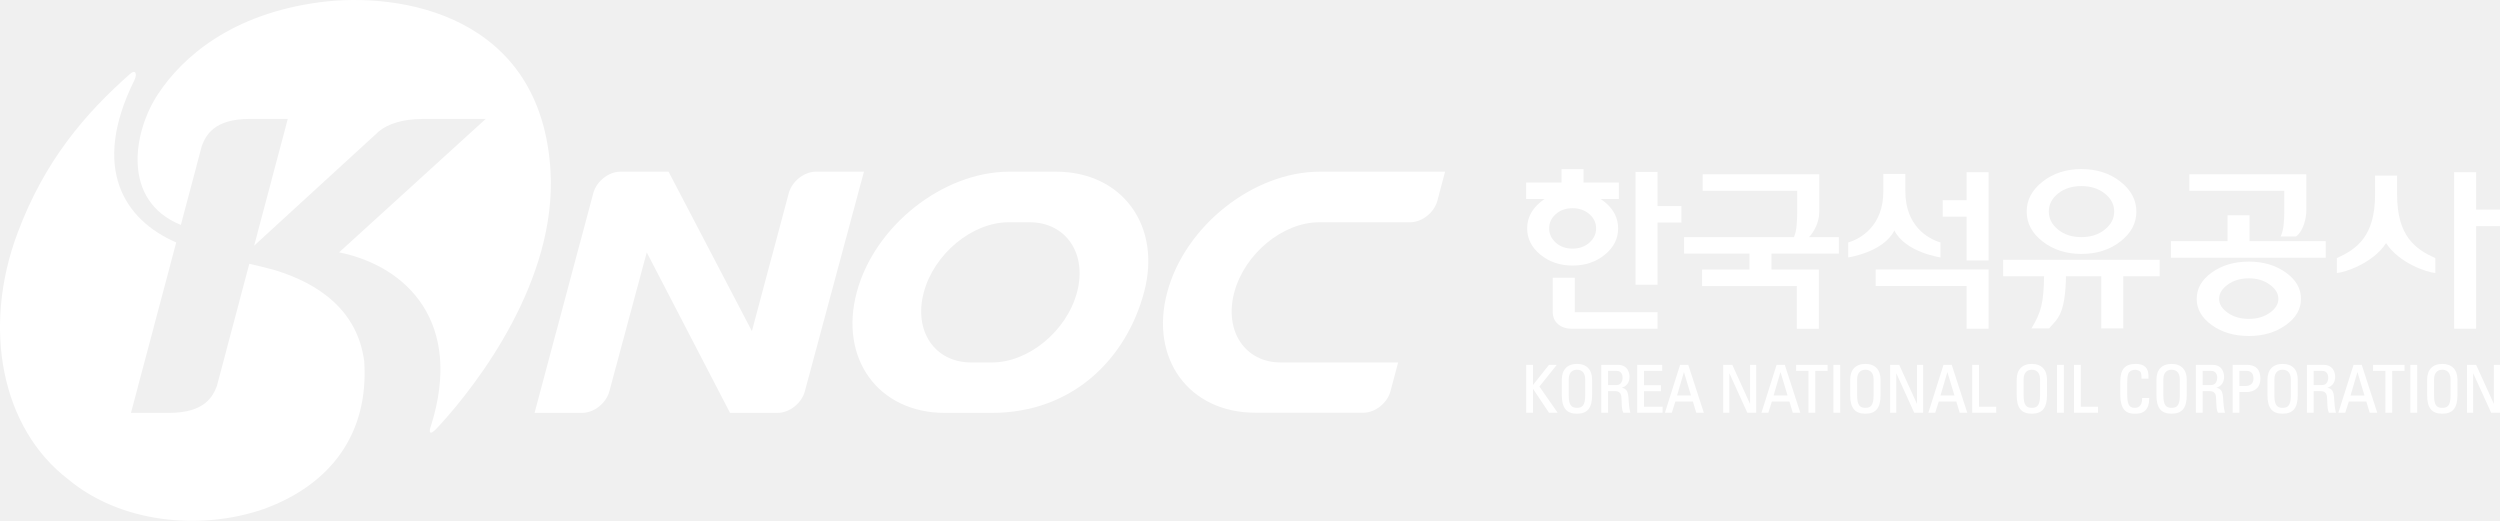
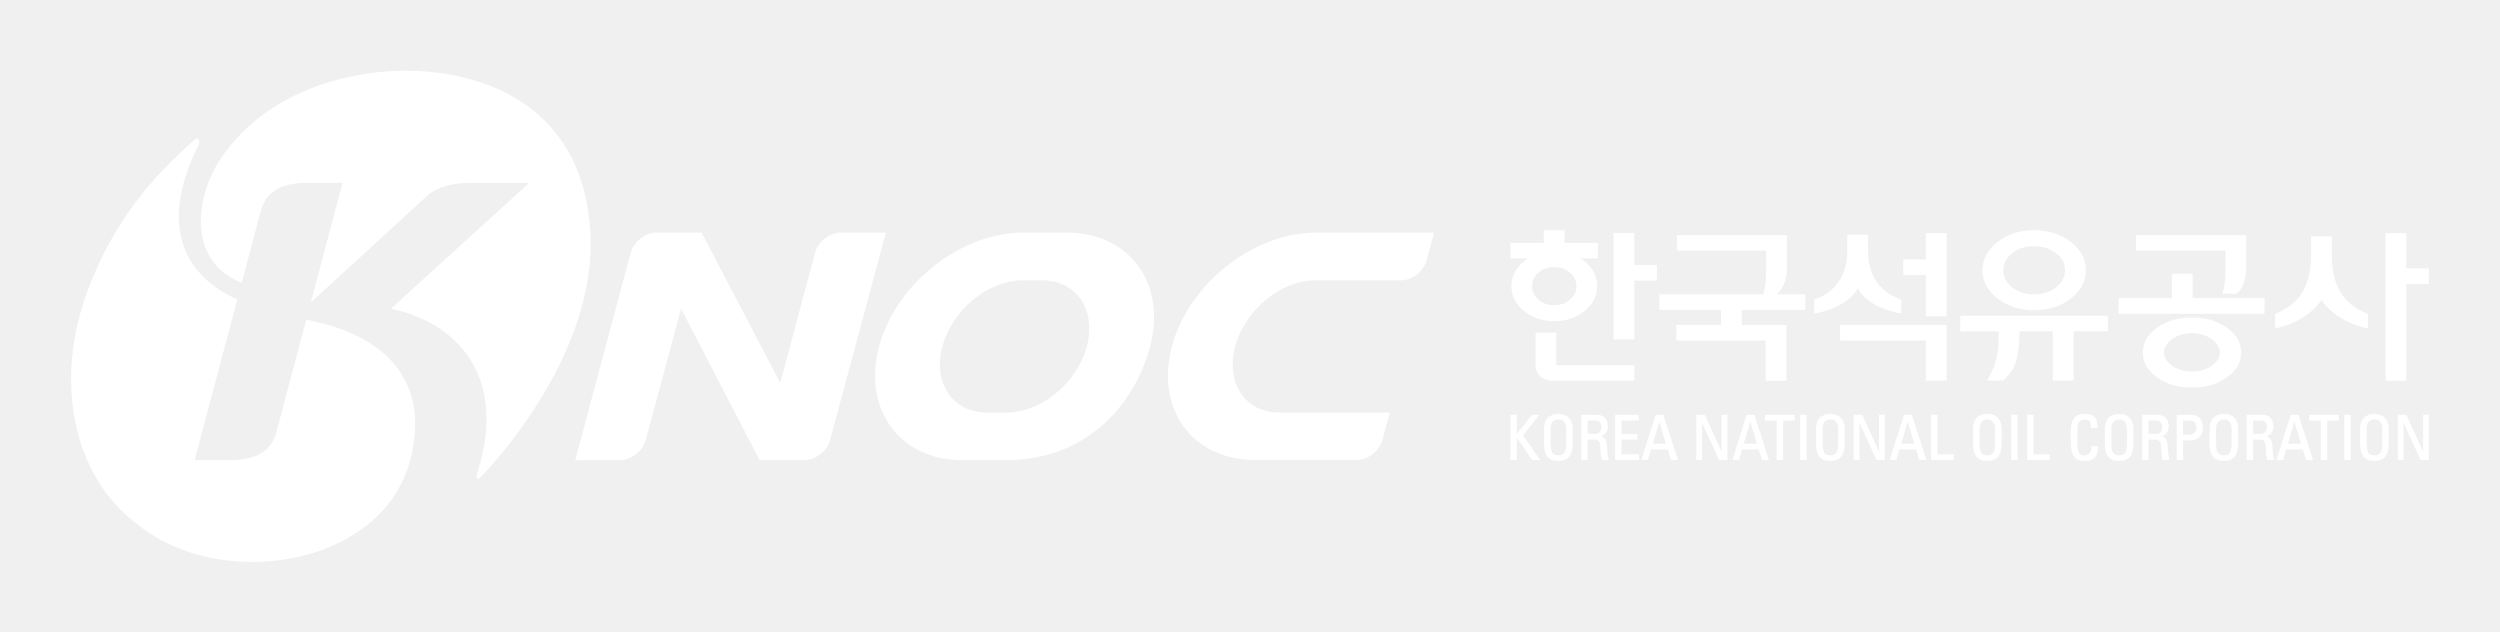
- <svg xmlns="http://www.w3.org/2000/svg" width="240" height="50" viewBox="0 0 240 50" fill="none">
+ <svg xmlns="http://www.w3.org/2000/svg" fill="none" viewBox="-7.20 -7.20 254.40 64.32" width="400.0" height="101.1">
  <g clip-path="url(#clip0_532_6350)">
    <path d="M182.915 18.382V16.695H180.8V18.382C180.8 21.644 178.678 22.907 177.43 23.274V24.712C177.43 24.712 180.817 24.22 181.858 22.122C182.897 24.22 186.285 24.712 186.285 24.712V23.274C185.037 22.907 182.915 21.644 182.915 18.382Z" fill="white" />
    <path d="M151.178 26.664H149.062V29.924C149.062 30.429 149.231 30.831 149.575 31.122C149.918 31.41 150.348 31.556 150.869 31.556H159.125V29.974H151.178V26.664Z" fill="white" />
    <path d="M155.413 17.522H146.511V19.104H155.413V17.522Z" fill="white" />
    <path d="M196.101 23.19C197.125 23.982 198.367 24.378 199.811 24.378C201.279 24.378 202.523 23.982 203.547 23.19C204.576 22.396 205.091 21.438 205.091 20.314C205.091 19.188 204.576 18.228 203.547 17.429C202.523 16.629 201.279 16.23 199.811 16.23C198.367 16.23 197.125 16.629 196.101 17.429C195.074 18.228 194.562 19.188 194.562 20.314C194.562 21.438 195.074 22.396 196.101 23.19ZM197.578 18.574C198.169 18.101 198.918 17.863 199.808 17.863C200.709 17.863 201.454 18.101 202.054 18.574C202.661 19.048 202.962 19.628 202.962 20.314C202.962 20.987 202.661 21.561 202.054 22.043C201.454 22.525 200.709 22.763 199.808 22.763C198.918 22.763 198.169 22.525 197.578 22.043C196.985 21.561 196.686 20.987 196.686 20.314C196.686 19.628 196.985 19.048 197.578 18.574Z" fill="white" />
    <path d="M219.292 20.363C219.292 20.799 219.269 21.219 219.223 21.624C219.18 22.029 219.086 22.389 218.943 22.703H220.42C221.208 22.119 221.405 20.738 221.405 20.291V16.732H210.178V18.314H219.292V20.363Z" fill="white" />
    <path d="M219.425 26.155C218.448 25.461 217.267 25.114 215.891 25.114C214.5 25.114 213.315 25.461 212.342 26.155C211.37 26.846 210.883 27.695 210.883 28.696C210.883 29.681 211.37 30.523 212.342 31.216C213.315 31.911 214.5 32.256 215.891 32.256C217.267 32.256 218.448 31.911 219.425 31.216C220.406 30.523 220.895 29.681 220.895 28.696C220.895 27.695 220.406 26.846 219.425 26.155ZM217.892 30.031C217.342 30.42 216.674 30.613 215.897 30.613C215.093 30.613 214.413 30.42 213.867 30.031C213.312 29.642 213.034 29.195 213.034 28.693C213.034 28.178 213.312 27.72 213.867 27.32C214.413 26.92 215.093 26.719 215.897 26.719C216.674 26.719 217.342 26.92 217.892 27.32C218.448 27.72 218.724 28.178 218.724 28.693C218.724 29.195 218.448 29.642 217.892 30.031Z" fill="white" />
    <path d="M215.955 20.664H213.841V23.149H208.411V24.739H223.27V23.149H215.955V20.664Z" fill="white" />
    <path d="M176.53 24.346V22.764H173.664C174.091 22.333 174.647 21.387 174.647 20.37V16.732H163.459V18.314H172.532V20.425C172.532 20.848 172.512 21.264 172.471 21.677C172.435 22.088 172.353 22.45 172.22 22.764H161.673V24.346H176.53Z" fill="white" />
    <path d="M163.401 25.877V27.461H172.494V31.562H174.608V25.877H163.401Z" fill="white" />
    <path d="M230.121 18.67V16.86H228.007V18.67C228.007 22.723 226.207 23.927 224.338 24.78V26.21C225.103 26.152 227.818 25.268 229.064 23.338C230.309 25.268 233.024 26.152 233.789 26.21V24.78C231.92 23.927 230.121 22.723 230.121 18.67Z" fill="white" />
    <path d="M159.125 16.504H157.012V27.335H159.125V21.366H161.416V19.783H159.125V16.504Z" fill="white" />
    <path d="M237.709 16.531H235.594V31.556H237.709V21.707H239.998V20.124H237.709V16.531Z" fill="white" />
    <path d="M147.885 24.452C148.734 25.146 149.763 25.494 150.962 25.494C152.18 25.494 153.211 25.146 154.062 24.452C154.914 23.756 155.341 22.915 155.341 21.929C155.341 20.941 154.914 20.1 154.062 19.398C153.211 18.695 152.18 18.346 150.962 18.346C149.763 18.346 148.734 18.695 147.885 19.398C147.032 20.1 146.608 20.941 146.608 21.929C146.608 22.915 147.032 23.756 147.885 24.452ZM149.36 20.552C149.784 20.177 150.32 19.989 150.961 19.989C151.608 19.989 152.143 20.177 152.575 20.552C153.009 20.928 153.227 21.386 153.227 21.929C153.227 22.461 153.009 22.916 152.575 23.298C152.143 23.678 151.608 23.866 150.961 23.866C150.32 23.866 149.784 23.678 149.36 23.298C148.933 22.916 148.72 22.461 148.72 21.929C148.72 21.386 148.933 20.928 149.36 20.552Z" fill="white" />
    <path d="M152.019 16.235H149.905V18.355H152.019V16.235Z" fill="white" />
    <path d="M170.062 23.717H167.947V26.323H170.062V23.717Z" fill="white" />
    <path d="M201.722 26.316V31.528H203.835V26.316" fill="white" />
    <path d="M196.233 26.316C196.207 29.172 195.925 30.008 195.02 31.528H196.711C197.469 30.627 198.303 30.286 198.338 26.316" fill="white" />
    <path d="M207.33 24.938H192.298V26.521H207.33V24.938Z" fill="white" />
    <path d="M180.066 25.872V27.456H188.791V31.556H190.906V25.872H180.066Z" fill="white" />
    <path d="M188.791 16.531H190.906V25.007H188.791V20.802H186.5V19.219H188.791V16.531Z" fill="white" />
    <path d="M149.451 35.026H148.702C148.702 35.026 147.263 36.839 147.167 36.959V35.026H146.513V39.622H147.167V37.327C147.269 37.474 148.704 39.622 148.704 39.622H149.535C149.535 39.622 147.815 37.153 147.784 37.108C147.816 37.061 149.451 35.026 149.451 35.026Z" fill="white" />
    <path d="M151.39 34.935C150.464 34.935 149.934 35.485 149.934 36.449V37.931C149.934 39.163 150.382 39.715 151.39 39.715C152.397 39.715 152.843 39.163 152.843 37.931V36.449C152.843 35.485 152.314 34.935 151.39 34.935ZM152.18 37.955C152.18 38.95 151.876 39.151 151.39 39.151C150.9 39.151 150.598 38.95 150.598 37.955V36.429C150.598 35.619 151.095 35.495 151.39 35.495C151.686 35.495 152.18 35.619 152.18 36.429V37.955Z" fill="white" />
    <path d="M156.346 38.397C156.315 37.55 156.138 37.321 155.694 37.219C156.148 37.089 156.435 36.712 156.435 36.193C156.435 35.921 156.353 35.026 155.312 35.026H153.722V39.622H154.375V37.546H155.008C155.154 37.546 155.605 37.546 155.652 38.085L155.68 38.595C155.694 39.011 155.708 39.372 155.829 39.602L155.838 39.622H156.517L156.501 39.57C156.416 39.294 156.353 38.594 156.346 38.397ZM155.196 36.964H154.375V35.606H155.202C155.621 35.606 155.767 35.941 155.767 36.251C155.767 36.582 155.621 36.964 155.196 36.964Z" fill="white" />
    <path d="M157.822 37.556H159.448V36.978H157.822V35.606H159.571V35.026H157.17V39.622H159.608V39.044H157.822V37.556Z" fill="white" />
    <path d="M162.047 35.026H161.289L159.832 39.622H160.495C160.495 39.622 160.82 38.595 160.834 38.546H162.518C162.534 38.598 162.84 39.622 162.84 39.622H163.568L162.074 35.026H162.047ZM160.999 37.966C161.03 37.873 161.601 35.904 161.658 35.714C161.717 35.904 162.311 37.873 162.335 37.966H160.999Z" fill="white" />
    <path d="M168.004 35.026V38.775C167.885 38.52 166.301 35.026 166.301 35.026H165.428V39.622H166.016V35.824C166.137 36.08 167.743 39.622 167.743 39.622H168.594V35.026H168.004Z" fill="white" />
    <path d="M171.313 35.026H170.553L169.1 39.622H169.761C169.761 39.622 170.082 38.595 170.1 38.546H171.783C171.796 38.598 172.106 39.622 172.106 39.622H172.828L171.341 35.026H171.313ZM170.265 37.966C170.295 37.873 170.869 35.904 170.927 35.714C170.983 35.904 171.571 37.873 171.605 37.966H170.265Z" fill="white" />
    <path d="M172.427 35.026V35.606H173.613V39.622H174.264V35.606H175.45V35.026H172.427Z" fill="white" />
    <path d="M176.009 35.026V39.622H176.662V35.026H176.624H176.009Z" fill="white" />
    <path d="M179.077 34.935C178.151 34.935 177.618 35.485 177.618 36.449V37.931C177.618 39.163 178.068 39.715 179.077 39.715C180.079 39.715 180.533 39.163 180.533 37.931V36.449C180.533 35.485 180 34.935 179.077 34.935ZM179.864 37.955C179.864 38.95 179.561 39.151 179.077 39.151C178.585 39.151 178.285 38.95 178.285 37.955V36.429C178.285 35.619 178.781 35.495 179.077 35.495C179.37 35.495 179.864 35.619 179.864 36.429V37.955Z" fill="white" />
    <path d="M184.03 35.026V38.775C183.908 38.52 182.325 35.026 182.325 35.026H181.452V39.622H182.041V35.824C182.158 36.08 183.765 39.622 183.765 39.622H184.618V35.026H184.03Z" fill="white" />
    <path d="M187.332 35.026H186.575L185.123 39.622H185.783C185.783 39.622 186.109 38.595 186.122 38.546H187.804C187.823 38.598 188.131 39.622 188.131 39.622H188.858L187.366 35.026H187.332ZM186.288 37.966C186.318 37.873 186.895 35.904 186.949 35.714C187.008 35.904 187.599 37.873 187.626 37.966H186.288Z" fill="white" />
    <path d="M189.983 35.026H189.33V39.622H191.638V39.044H189.983V35.026Z" fill="white" />
    <path d="M195.053 34.935C194.128 34.935 193.602 35.485 193.602 36.449V37.931C193.602 39.163 194.05 39.715 195.053 39.715C196.061 39.715 196.512 39.163 196.512 37.931V36.449C196.512 35.485 195.98 34.935 195.053 34.935ZM195.845 37.955C195.845 38.95 195.544 39.151 195.053 39.151C194.571 39.151 194.265 38.95 194.265 37.955V36.429C194.265 35.619 194.761 35.495 195.053 35.495C195.355 35.495 195.845 35.619 195.845 36.429V37.955Z" fill="white" />
    <path d="M197.475 35.026V39.622H198.132V35.026H198.088H197.475Z" fill="white" />
    <path d="M199.759 35.026H199.105V39.622H201.408V39.044H199.759V35.026Z" fill="white" />
    <path d="M205.649 38.252C205.647 39.062 205.18 39.153 204.98 39.153C204.576 39.153 204.214 39.062 204.214 37.956V36.75C204.214 36.074 204.3 35.913 204.328 35.849C204.356 35.767 204.534 35.5 204.983 35.5C205.084 35.5 205.347 35.547 205.461 35.681C205.581 35.824 205.584 36.112 205.581 36.313V36.352H206.251L206.255 36.316C206.283 35.833 206.196 35.485 205.98 35.258C205.775 35.039 205.471 34.935 205.035 34.935C204.005 34.935 203.548 35.453 203.548 36.61V37.889C203.548 39.715 204.499 39.715 205.008 39.715C205.184 39.715 205.647 39.715 205.967 39.386C206.209 39.136 206.33 38.752 206.323 38.246V38.208H205.649V38.252Z" fill="white" />
    <path d="M208.472 34.935C207.548 34.935 207.018 35.485 207.018 36.449V37.931C207.018 39.164 207.466 39.715 208.472 39.715C209.479 39.715 209.928 39.164 209.928 37.931V36.449C209.928 35.485 209.396 34.935 208.472 34.935ZM209.264 37.956C209.264 38.95 208.96 39.153 208.472 39.153C207.984 39.153 207.682 38.95 207.682 37.956V36.429C207.682 35.619 208.177 35.495 208.472 35.495C208.767 35.495 209.264 35.619 209.264 36.429V37.956Z" fill="white" />
    <path d="M213.427 38.397C213.4 37.55 213.225 37.32 212.774 37.219C213.23 37.089 213.513 36.712 213.513 36.193C213.513 35.921 213.434 35.026 212.396 35.026H210.806V39.622H211.456V37.546H212.088C212.241 37.546 212.691 37.546 212.734 38.083L212.761 38.595C212.779 39.011 212.792 39.372 212.913 39.602L212.923 39.622H213.598L213.584 39.57C213.498 39.294 213.434 38.594 213.427 38.397ZM212.277 36.964H211.456V35.605H212.284C212.702 35.605 212.851 35.94 212.851 36.251C212.851 36.58 212.702 36.964 212.277 36.964Z" fill="white" />
    <path d="M215.702 35.026H214.333V39.622H214.982V37.634H215.697C215.916 37.634 216.998 37.572 216.998 36.351C216.998 35.473 216.562 35.026 215.702 35.026ZM215.573 37.054H214.982V35.605H215.735C215.796 35.605 216.334 35.627 216.334 36.327C216.334 36.958 215.858 37.054 215.573 37.054Z" fill="white" />
    <path d="M219.129 34.935C218.206 34.935 217.677 35.485 217.677 36.449V37.931C217.677 39.164 218.123 39.715 219.129 39.715C220.134 39.715 220.584 39.164 220.584 37.931V36.449C220.584 35.469 220.065 34.935 219.129 34.935ZM219.92 37.956C219.92 38.95 219.62 39.153 219.129 39.153C218.642 39.153 218.34 38.95 218.34 37.956V36.429C218.34 35.619 218.834 35.495 219.129 35.495C219.426 35.495 219.92 35.619 219.92 36.429V37.956Z" fill="white" />
    <path d="M224.087 38.397C224.055 37.55 223.884 37.32 223.431 37.219C223.888 37.089 224.175 36.712 224.175 36.193C224.175 35.921 224.091 35.026 223.056 35.026H221.463V39.622H222.112V37.546H222.75C222.899 37.546 223.342 37.546 223.389 38.083L223.418 38.595C223.431 39.011 223.451 39.372 223.566 39.602L223.578 39.622H224.256L224.241 39.57C224.152 39.294 224.091 38.594 224.087 38.397ZM222.937 36.964H222.112V35.605H222.94C223.358 35.605 223.51 35.94 223.51 36.251C223.51 36.58 223.358 36.964 222.937 36.964Z" fill="white" />
    <path d="M226.696 35.026H225.94L224.482 39.622H225.147C225.147 39.622 225.469 38.595 225.486 38.546H227.167C227.18 38.598 227.492 39.622 227.492 39.622H228.216L226.727 35.026H226.696ZM225.652 37.968C225.682 37.874 226.252 35.904 226.314 35.714C226.369 35.904 226.958 37.874 226.989 37.968H225.652Z" fill="white" />
    <path d="M227.812 35.026V35.605H228.998V39.622H229.648V35.605H230.835V35.026H227.812Z" fill="white" />
    <path d="M231.394 35.026V39.622H232.048V35.026H232.009H231.394Z" fill="white" />
    <path d="M234.46 34.935C233.536 34.935 233.004 35.485 233.004 36.449V37.931C233.004 39.164 233.455 39.715 234.46 39.715C235.464 39.715 235.916 39.164 235.916 37.931V36.449C235.916 35.485 235.381 34.935 234.46 34.935ZM235.251 37.956C235.251 38.96 234.962 39.153 234.46 39.153C233.96 39.153 233.67 38.96 233.67 37.956V36.429C233.67 35.619 234.164 35.495 234.46 35.495C234.755 35.495 235.251 35.619 235.251 36.429V37.956Z" fill="white" />
    <path d="M239.962 35.026H239.413V38.775C239.295 38.52 237.709 35.026 237.709 35.026H236.834V39.622H237.422V35.824C237.541 36.08 239.152 39.622 239.152 39.622H240V35.026H239.962Z" fill="white" />
    <path d="M101.386 16.481H96.883C90.516 16.493 83.953 21.683 82.246 28.059C80.54 34.437 84.328 39.63 90.691 39.638H95.194C102.985 39.638 108.122 34.438 109.829 28.059C111.535 21.683 107.748 16.493 101.386 16.481ZM103.392 28.067C102.4 31.782 98.739 34.796 95.235 34.796H93.143C89.698 34.743 87.699 31.748 88.683 28.067C89.675 24.361 93.332 21.337 96.835 21.337H98.93C102.375 21.39 104.375 24.389 103.392 28.067Z" fill="white" />
    <path d="M74.656 39.635C75.791 39.635 76.955 38.711 77.263 37.575L82.939 16.481H78.329C77.194 16.481 76.027 17.406 75.722 18.544L72.181 31.786L64.182 16.481H59.564C58.426 16.481 57.259 17.406 56.956 18.544L51.316 39.635H55.888C57.023 39.635 58.19 38.711 58.496 37.575L62.088 24.23L70.082 39.635H74.656Z" fill="white" />
    <path d="M126.69 16.481C120.323 16.493 113.76 21.683 112.053 28.059C110.348 34.437 114.139 39.613 120.503 39.621H130.932C132.043 39.593 133.164 38.698 133.476 37.59L134.221 34.796H122.951C119.495 34.796 117.508 31.748 118.49 28.067C119.483 24.361 123.139 21.337 126.645 21.337H135.379C136.514 21.337 137.683 20.415 137.987 19.274L138.731 16.481H126.69Z" fill="white" />
    <path d="M34.966 34.681C34.32 29.797 30.621 27.228 26.39 25.934C25.587 25.709 24.764 25.513 23.938 25.326H23.933L20.817 37.071C20.442 38.001 19.726 39.638 16.21 39.638H12.572L16.917 23.276C11.92 21.109 8.712 16.159 12.891 7.72C13.208 7.078 13.008 6.634 12.484 7.095C8.191 10.891 4.304 15.393 1.7 22.328C-1.757 31.53 0.152 41.138 6.566 46.028C11.543 50.179 19.19 50.988 25.317 48.867C31.824 46.506 35.423 41.551 34.966 34.681Z" fill="white" />
    <path d="M17.356 21.59C17.358 21.59 17.36 21.592 17.363 21.592L19.382 13.985C19.759 13.055 20.473 11.415 23.993 11.415H27.627L24.398 23.583L36.37 12.613C37.257 11.866 38.749 11.424 40.516 11.424L40.484 11.416L46.63 11.415L32.555 24.225C39.082 25.552 44.499 30.957 41.373 40.878H41.374C41.203 41.316 41.088 42.083 42.113 40.926C45.966 36.75 53.455 26.84 52.85 16.432C51.978 1.412 38.456 -0.821 30.67 0.219C22.252 1.344 17.527 5.436 15.136 9.083C12.768 12.698 11.659 19.279 17.356 21.59Z" fill="white" />
  </g>
  <defs>
    <clipPath id="clip0_532_6350">
      <rect width="240" height="50" fill="white" />
    </clipPath>
  </defs>
</svg>
